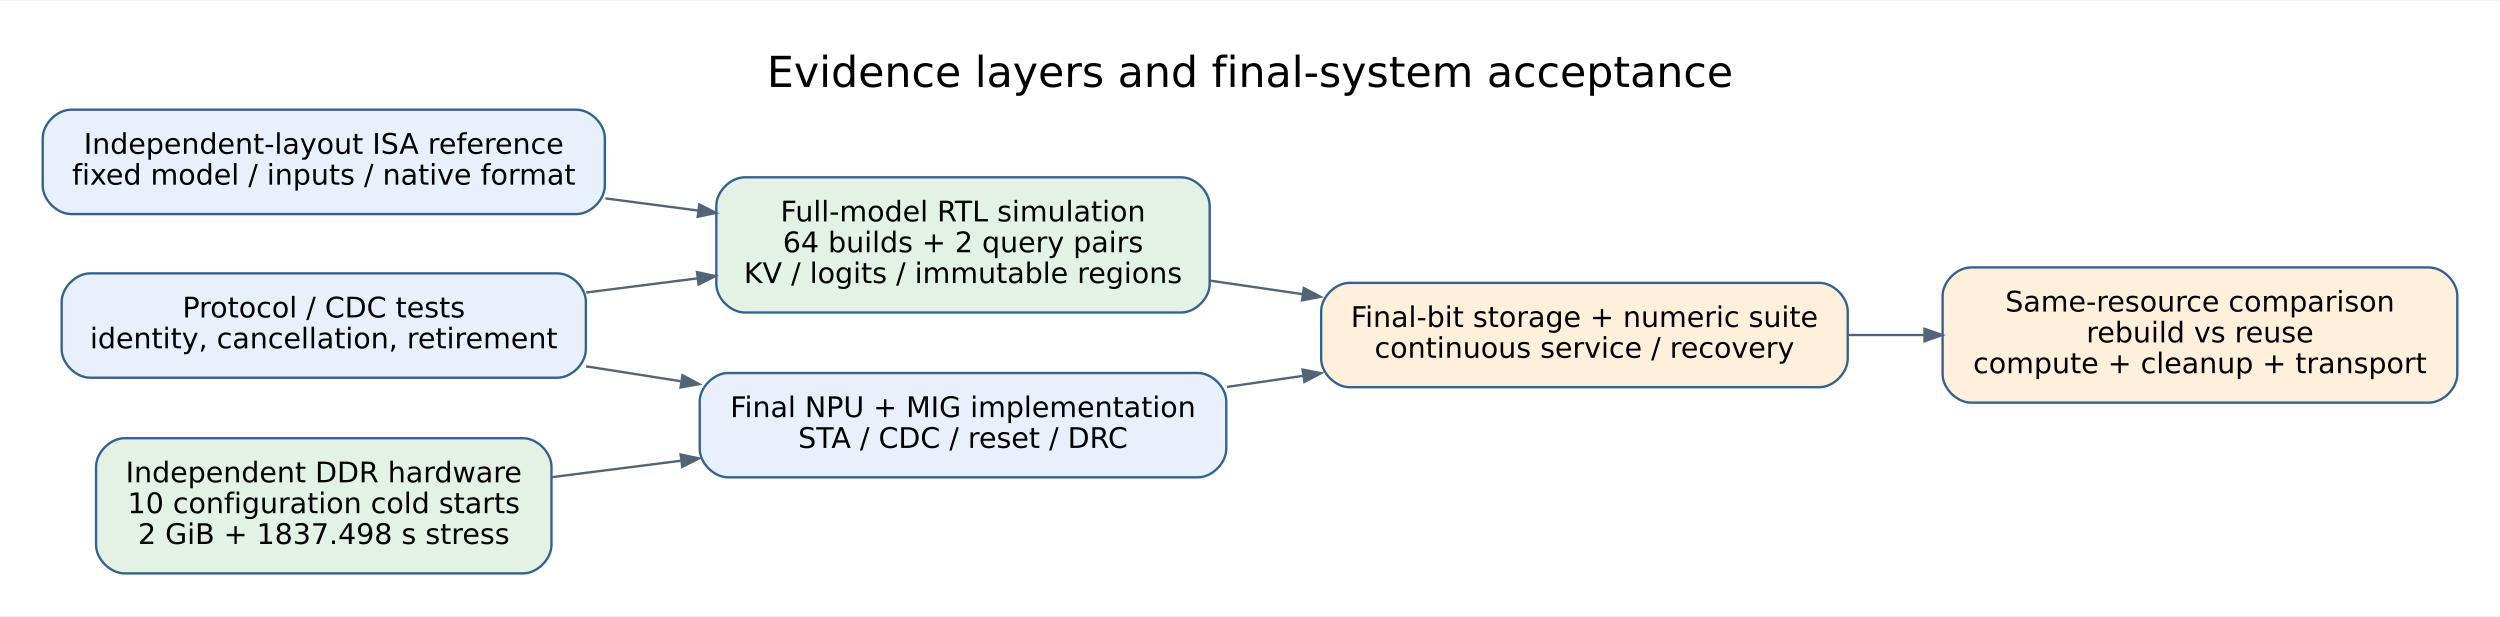
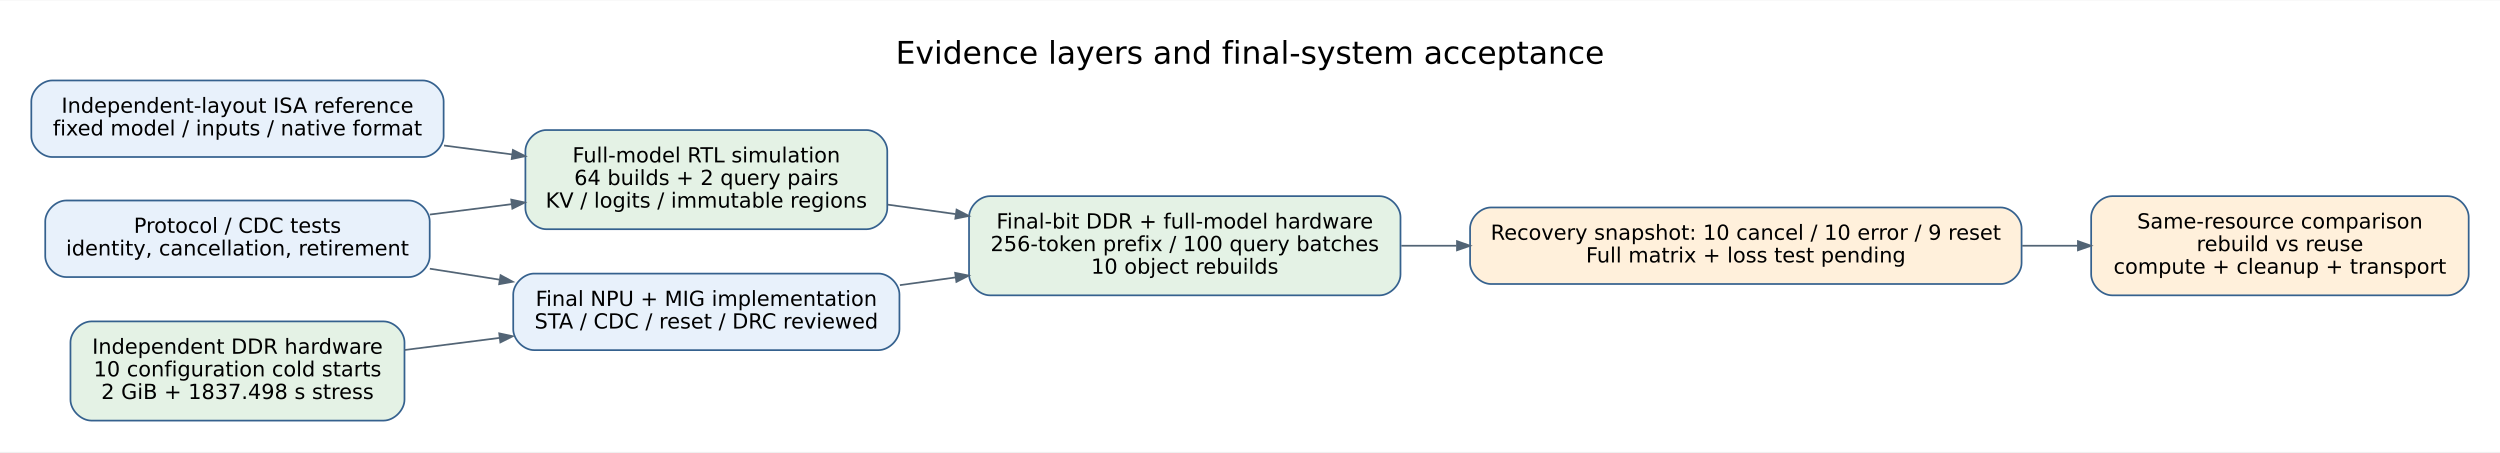
- <svg xmlns="http://www.w3.org/2000/svg" width="1054pt" height="260pt" viewBox="0.00 0.00 1054.00 259.50">
+ <svg xmlns="http://www.w3.org/2000/svg" width="1437pt" height="260pt" viewBox="0.00 0.00 1437.00 259.50">
  <g id="graph0" class="graph" transform="scale(1 1) rotate(0) translate(18 241.5)">
-     <polygon fill="white" stroke="transparent" points="-18,18 -18,-241.5 1036,-241.5 1036,18 -18,18" />
-     <text text-anchor="middle" x="509" y="-205.1" font-family="DejaVu Sans" font-size="18.00">Evidence layers and final-system acceptance</text>
+     <polygon fill="white" stroke="transparent" points="-18,18 -18,-241.5 1419,-241.5 1419,18 -18,18" />
+     <text text-anchor="middle" x="700.5" y="-205.1" font-family="DejaVu Sans" font-size="18.00">Evidence layers and final-system acceptance</text>
    <g id="node1" class="node">
      <path fill="#e8f1fb" stroke="#35618e" d="M225,-195.5C225,-195.5 12,-195.5 12,-195.5 6,-195.5 0,-189.5 0,-183.5 0,-183.5 0,-163.5 0,-163.5 0,-157.5 6,-151.5 12,-151.5 12,-151.5 225,-151.5 225,-151.5 231,-151.5 237,-157.5 237,-163.5 237,-163.5 237,-183.5 237,-183.5 237,-189.5 231,-195.5 225,-195.5" />
      <text text-anchor="middle" x="118.5" y="-176.9" font-family="DejaVu Sans" font-size="12.00">Independent-layout ISA reference</text>
      <text text-anchor="middle" x="118.5" y="-163.9" font-family="DejaVu Sans" font-size="12.00">fixed model / inputs / native format</text>
    </g>
    <g id="node3" class="node">
      <path fill="#e4f2e5" stroke="#35618e" d="M480,-167C480,-167 296,-167 296,-167 290,-167 284,-161 284,-155 284,-155 284,-122 284,-122 284,-116 290,-110 296,-110 296,-110 480,-110 480,-110 486,-110 492,-116 492,-122 492,-122 492,-155 492,-155 492,-161 486,-167 480,-167" />
      <text text-anchor="middle" x="388" y="-148.4" font-family="DejaVu Sans" font-size="12.00">Full-model RTL simulation</text>
      <text text-anchor="middle" x="388" y="-135.4" font-family="DejaVu Sans" font-size="12.00">64 builds + 2 query pairs</text>
      <text text-anchor="middle" x="388" y="-122.4" font-family="DejaVu Sans" font-size="12.00">KV / logits / immutable regions</text>
    </g>
    <g id="edge1" class="edge">
      <path fill="none" stroke="#526475" d="M237.22,-158.1C250.22,-156.4 263.44,-154.67 276.35,-152.98" />
      <polygon fill="#526475" stroke="#526475" points="276.82,-155.56 283.92,-151.99 276.14,-150.36 276.82,-155.56" />
    </g>
    <g id="node2" class="node">
      <path fill="#e8f1fb" stroke="#35618e" d="M217,-126.5C217,-126.5 20,-126.5 20,-126.5 14,-126.5 8,-120.5 8,-114.5 8,-114.5 8,-94.5 8,-94.5 8,-88.5 14,-82.5 20,-82.5 20,-82.5 217,-82.5 217,-82.5 223,-82.5 229,-88.5 229,-94.5 229,-94.5 229,-114.5 229,-114.5 229,-120.5 223,-126.5 217,-126.5" />
      <text text-anchor="middle" x="118.5" y="-107.9" font-family="DejaVu Sans" font-size="12.00">Protocol / CDC tests</text>
      <text text-anchor="middle" x="118.5" y="-94.9" font-family="DejaVu Sans" font-size="12.00">identity, cancellation, retirement</text>
    </g>
    <g id="edge2" class="edge">
      <path fill="none" stroke="#526475" d="M229.07,-118.43C244.57,-120.4 260.52,-122.42 276.05,-124.4" />
      <polygon fill="#526475" stroke="#526475" points="275.86,-127.02 283.63,-125.36 276.52,-121.81 275.86,-127.02" />
    </g>
    <g id="node5" class="node">
      <path fill="#e8f1fb" stroke="#35618e" d="M487,-84.5C487,-84.5 289,-84.5 289,-84.5 283,-84.5 277,-78.5 277,-72.5 277,-72.5 277,-52.5 277,-52.5 277,-46.5 283,-40.5 289,-40.5 289,-40.5 487,-40.5 487,-40.5 493,-40.5 499,-46.5 499,-52.5 499,-52.5 499,-72.5 499,-72.5 499,-78.5 493,-84.5 487,-84.5" />
      <text text-anchor="middle" x="388" y="-65.9" font-family="DejaVu Sans" font-size="12.00">Final NPU + MIG implementation</text>
-       <text text-anchor="middle" x="388" y="-52.9" font-family="DejaVu Sans" font-size="12.00">STA / CDC / reset / DRC</text>
+       <text text-anchor="middle" x="388" y="-52.9" font-family="DejaVu Sans" font-size="12.00">STA / CDC / reset / DRC reviewed</text>
    </g>
    <g id="edge3" class="edge">
      <path fill="none" stroke="#526475" d="M229.07,-87.3C242.22,-85.23 255.69,-83.12 268.95,-81.03" />
      <polygon fill="#526475" stroke="#526475" points="269.73,-83.57 276.73,-79.81 268.91,-78.38 269.73,-83.57" />
    </g>
    <g id="node6" class="node">
-       <path fill="#fff0db" stroke="#35618e" d="M749,-122.5C749,-122.5 551,-122.5 551,-122.5 545,-122.5 539,-116.5 539,-110.5 539,-110.5 539,-90.5 539,-90.5 539,-84.5 545,-78.5 551,-78.5 551,-78.5 749,-78.5 749,-78.5 755,-78.5 761,-84.5 761,-90.5 761,-90.5 761,-110.5 761,-110.5 761,-116.5 755,-122.5 749,-122.5" />
-       <text text-anchor="middle" x="650" y="-103.9" font-family="DejaVu Sans" font-size="12.00">Final-bit storage + numeric suite</text>
-       <text text-anchor="middle" x="650" y="-90.9" font-family="DejaVu Sans" font-size="12.00">continuous service / recovery</text>
+       <path fill="#e4f2e5" stroke="#35618e" d="M775,-129C775,-129 551,-129 551,-129 545,-129 539,-123 539,-117 539,-117 539,-84 539,-84 539,-78 545,-72 551,-72 551,-72 775,-72 775,-72 781,-72 787,-78 787,-84 787,-84 787,-117 787,-117 787,-123 781,-129 775,-129" />
+       <text text-anchor="middle" x="663" y="-110.4" font-family="DejaVu Sans" font-size="12.00">Final-bit DDR + full-model hardware</text>
+       <text text-anchor="middle" x="663" y="-97.4" font-family="DejaVu Sans" font-size="12.00">256-token prefix / 100 query batches</text>
+       <text text-anchor="middle" x="663" y="-84.4" font-family="DejaVu Sans" font-size="12.00">10 object rebuilds</text>
    </g>
    <g id="edge6" class="edge">
-       <path fill="none" stroke="#526475" d="M492.13,-123.43C504.93,-121.56 518.1,-119.63 531.1,-117.73" />
-       <polygon fill="#526475" stroke="#526475" points="531.69,-120.3 538.73,-116.62 530.93,-115.1 531.69,-120.3" />
+       <path fill="none" stroke="#526475" d="M492.21,-124.13C504.96,-122.36 518.12,-120.53 531.21,-118.71" />
+       <polygon fill="#526475" stroke="#526475" points="531.84,-121.27 538.91,-117.63 531.12,-116.07 531.84,-121.27" />
    </g>
    <g id="node4" class="node">
      <path fill="#e4f2e5" stroke="#35618e" d="M202.5,-57C202.5,-57 34.5,-57 34.5,-57 28.5,-57 22.5,-51 22.5,-45 22.5,-45 22.5,-12 22.5,-12 22.5,-6 28.5,0 34.5,0 34.5,0 202.5,0 202.5,0 208.5,0 214.5,-6 214.5,-12 214.5,-12 214.5,-45 214.5,-45 214.5,-51 208.5,-57 202.5,-57" />
      <text text-anchor="middle" x="118.5" y="-38.4" font-family="DejaVu Sans" font-size="12.00">Independent DDR hardware</text>
      <text text-anchor="middle" x="118.5" y="-25.4" font-family="DejaVu Sans" font-size="12.00">10 configuration cold starts</text>
      <text text-anchor="middle" x="118.5" y="-12.4" font-family="DejaVu Sans" font-size="12.00">2 GiB + 1837.498 s stress</text>
    </g>
    <g id="edge4" class="edge">
      <path fill="none" stroke="#526475" d="M214.56,-40.58C232.17,-42.82 250.76,-45.18 268.95,-47.5" />
      <polygon fill="#526475" stroke="#526475" points="268.95,-50.14 276.72,-48.48 269.61,-44.93 268.95,-50.14" />
    </g>
    <g id="edge5" class="edge">
-       <path fill="none" stroke="#526475" d="M499.26,-78.62C509.84,-80.16 520.6,-81.73 531.25,-83.29" />
-       <polygon fill="#526475" stroke="#526475" points="531.18,-85.93 538.98,-84.42 531.94,-80.74 531.18,-85.93" />
+       <path fill="none" stroke="#526475" d="M499.25,-77.85C509.83,-79.32 520.63,-80.82 531.38,-82.32" />
+       <polygon fill="#526475" stroke="#526475" points="531.03,-84.92 538.82,-83.35 531.75,-79.72 531.03,-84.92" />
    </g>
    <g id="node7" class="node">
-       <path fill="#fff0db" stroke="#35618e" d="M1006,-129C1006,-129 813,-129 813,-129 807,-129 801,-123 801,-117 801,-117 801,-84 801,-84 801,-78 807,-72 813,-72 813,-72 1006,-72 1006,-72 1012,-72 1018,-78 1018,-84 1018,-84 1018,-117 1018,-117 1018,-123 1012,-129 1006,-129" />
-       <text text-anchor="middle" x="909.5" y="-110.4" font-family="DejaVu Sans" font-size="12.00">Same-resource comparison</text>
-       <text text-anchor="middle" x="909.5" y="-97.4" font-family="DejaVu Sans" font-size="12.00">rebuild vs reuse</text>
-       <text text-anchor="middle" x="909.5" y="-84.4" font-family="DejaVu Sans" font-size="12.00">compute + cleanup + transport</text>
+       <path fill="#fff0db" stroke="#35618e" d="M1132,-122.5C1132,-122.5 839,-122.5 839,-122.5 833,-122.5 827,-116.5 827,-110.5 827,-110.5 827,-90.5 827,-90.5 827,-84.5 833,-78.5 839,-78.5 839,-78.5 1132,-78.5 1132,-78.5 1138,-78.5 1144,-84.5 1144,-90.5 1144,-90.5 1144,-110.5 1144,-110.5 1144,-116.5 1138,-122.5 1132,-122.5" />
+       <text text-anchor="middle" x="985.5" y="-103.9" font-family="DejaVu Sans" font-size="12.00">Recovery snapshot: 10 cancel / 10 error / 9 reset</text>
+       <text text-anchor="middle" x="985.5" y="-90.9" font-family="DejaVu Sans" font-size="12.00">Full matrix + loss test pending</text>
    </g>
    <g id="edge7" class="edge">
-       <path fill="none" stroke="#526475" d="M761.32,-100.5C771.87,-100.5 782.58,-100.5 793.17,-100.5" />
-       <polygon fill="#526475" stroke="#526475" points="793.36,-103.13 800.86,-100.5 793.36,-97.88 793.36,-103.13" />
+       <path fill="none" stroke="#526475" d="M787.46,-100.5C797.88,-100.5 808.53,-100.5 819.21,-100.5" />
+       <polygon fill="#526475" stroke="#526475" points="819.49,-103.13 826.99,-100.5 819.49,-97.88 819.49,-103.13" />
+     </g>
+     <g id="node8" class="node">
+       <path fill="#fff0db" stroke="#35618e" d="M1389,-129C1389,-129 1196,-129 1196,-129 1190,-129 1184,-123 1184,-117 1184,-117 1184,-84 1184,-84 1184,-78 1190,-72 1196,-72 1196,-72 1389,-72 1389,-72 1395,-72 1401,-78 1401,-84 1401,-84 1401,-117 1401,-117 1401,-123 1395,-129 1389,-129" />
+       <text text-anchor="middle" x="1292.5" y="-110.4" font-family="DejaVu Sans" font-size="12.00">Same-resource comparison</text>
+       <text text-anchor="middle" x="1292.5" y="-97.4" font-family="DejaVu Sans" font-size="12.00">rebuild vs reuse</text>
+       <text text-anchor="middle" x="1292.5" y="-84.4" font-family="DejaVu Sans" font-size="12.00">compute + cleanup + transport</text>
+     </g>
+     <g id="edge8" class="edge">
+       <path fill="none" stroke="#526475" d="M1144.36,-100.5C1155.12,-100.5 1165.85,-100.5 1176.32,-100.5" />
+       <polygon fill="#526475" stroke="#526475" points="1176.4,-103.13 1183.9,-100.5 1176.4,-97.88 1176.4,-103.13" />
    </g>
  </g>
</svg>
